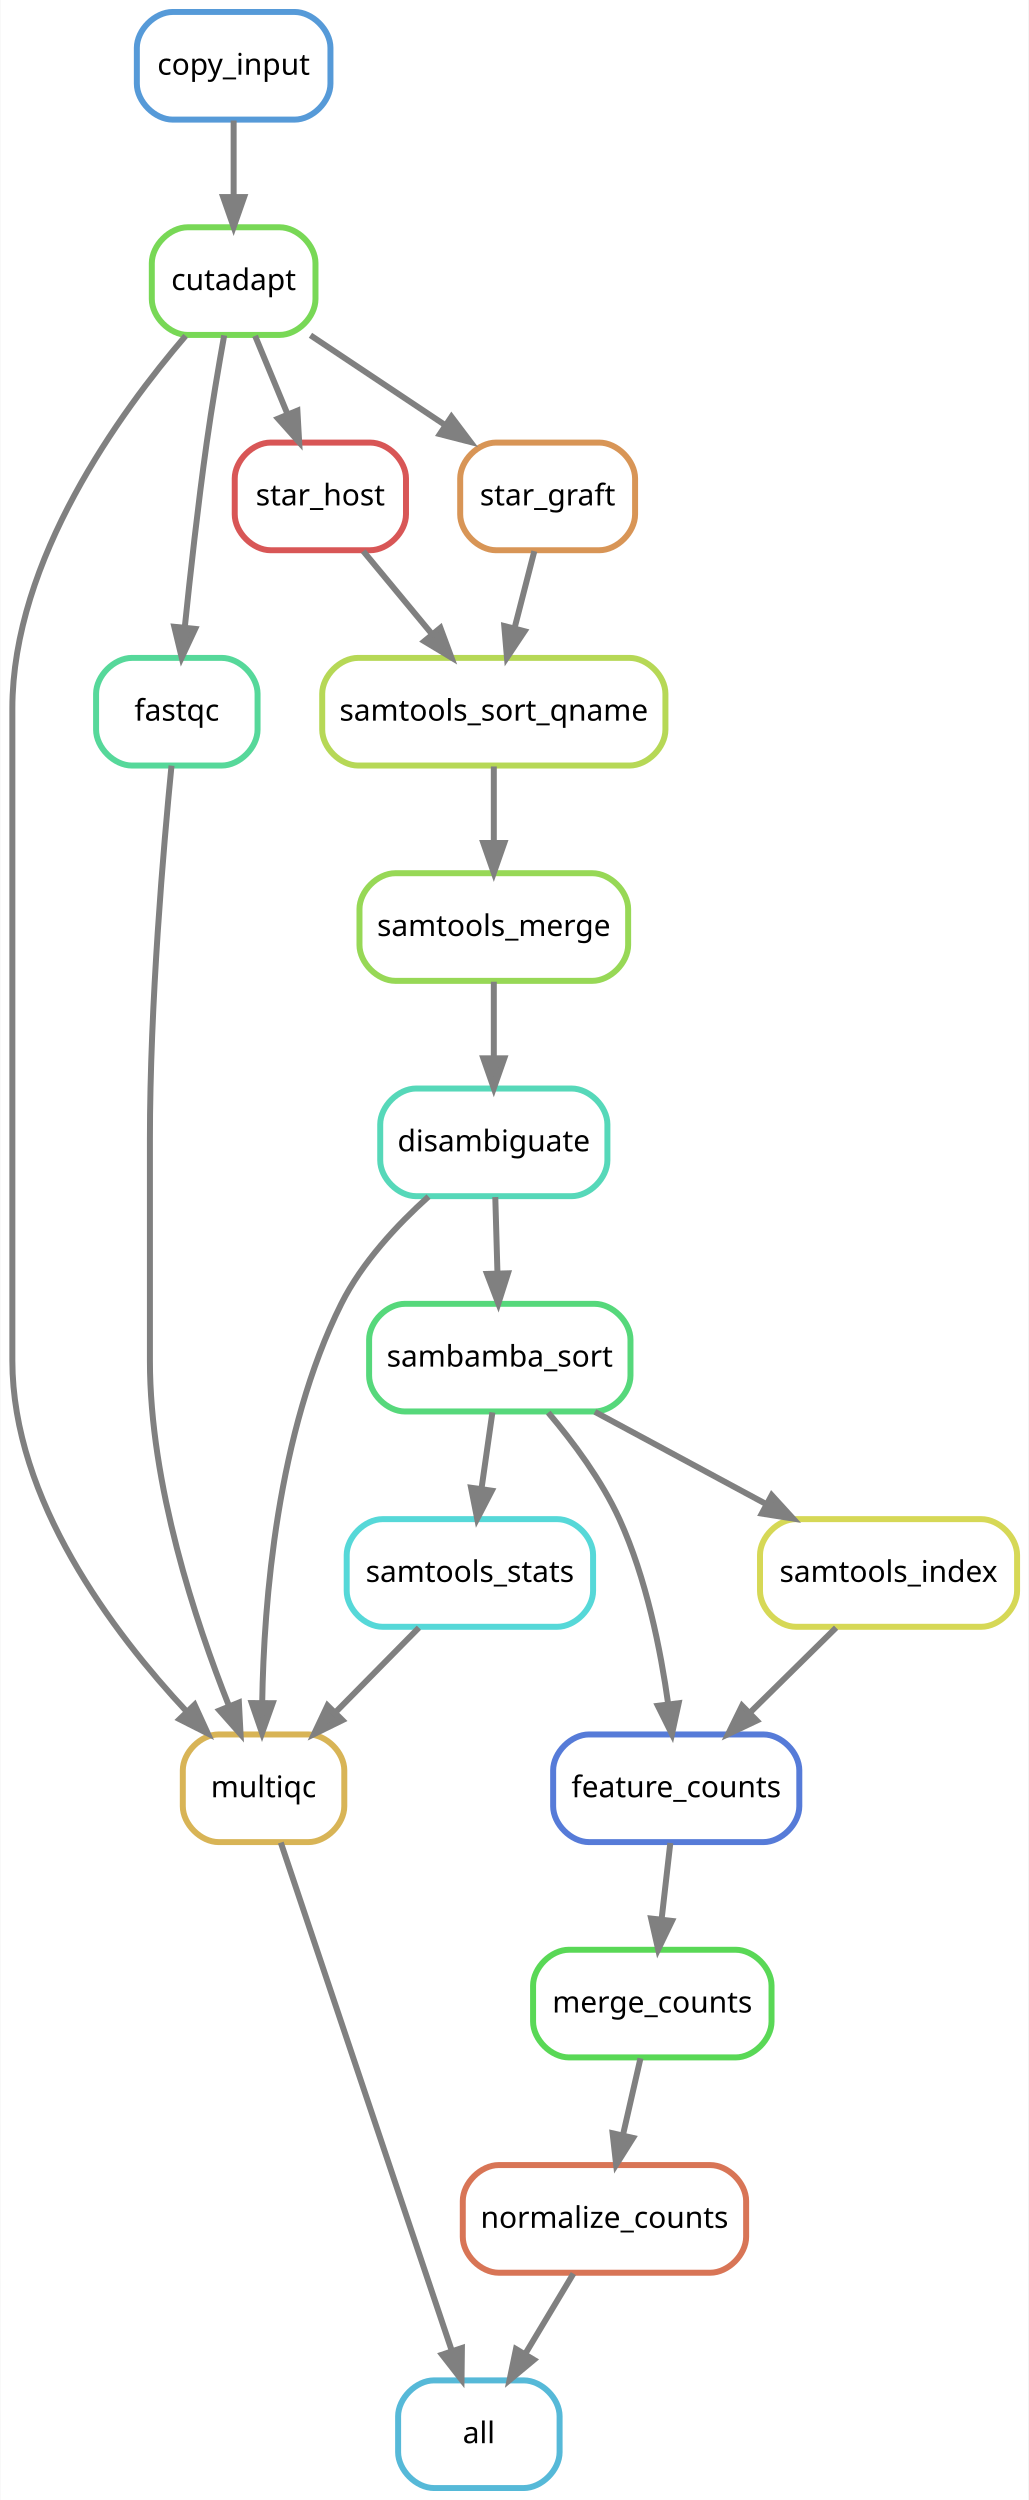
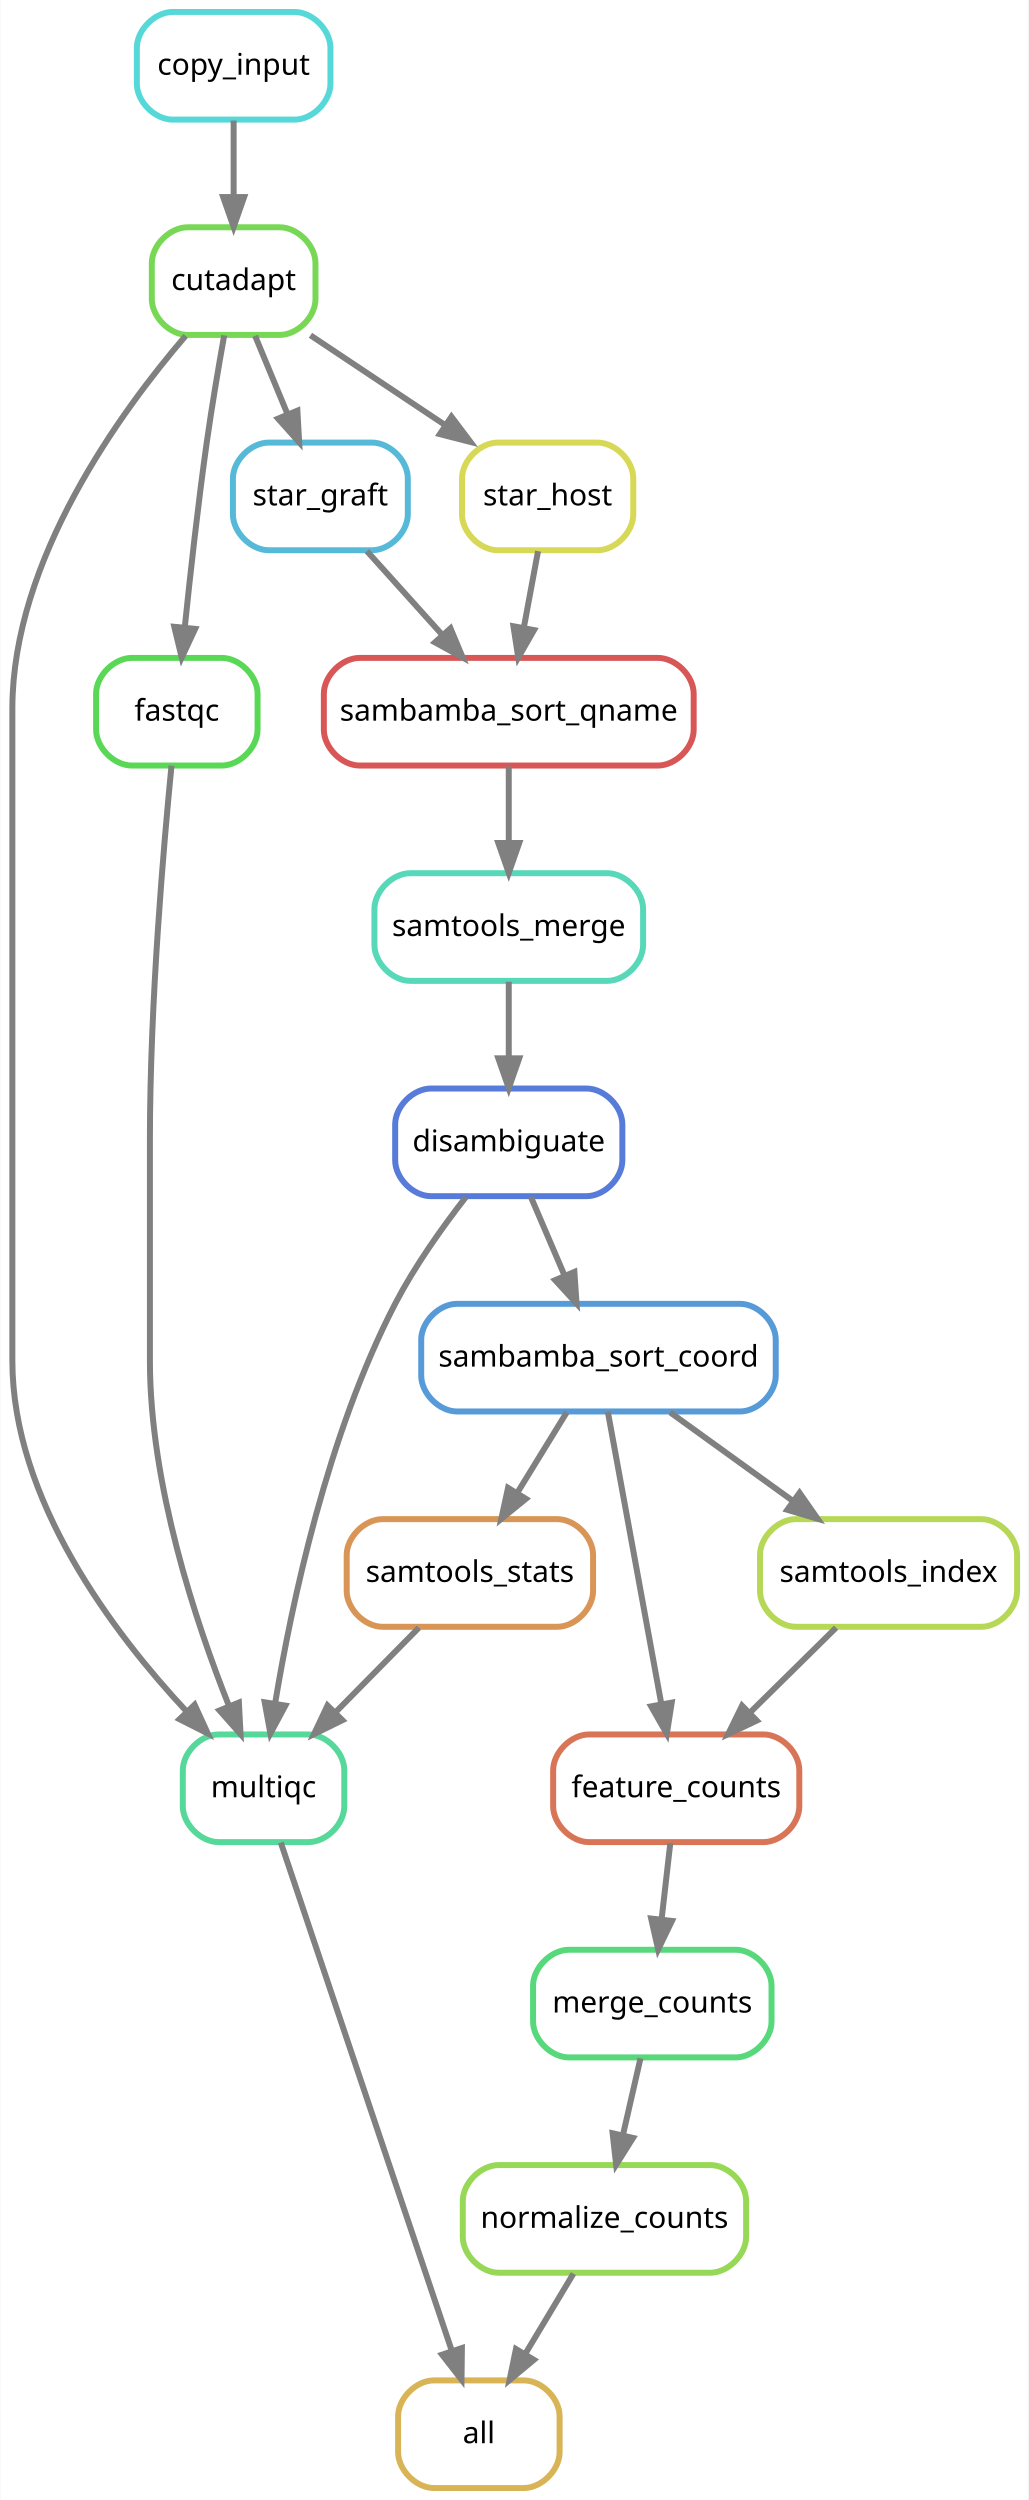
<svg xmlns="http://www.w3.org/2000/svg" width="344pt" height="836pt" viewBox="0.00 0.00 343.74 836.00">
  <g id="graph0" class="graph" transform="scale(1 1) rotate(0) translate(4 832)">
    <polygon fill="white" stroke="none" points="-4,4 -4,-832 339.741,-832 339.741,4 -4,4" />
    <g id="node1" class="node">
-       <path fill="none" stroke="#56b9d8" stroke-width="2" d="M171,-36C171,-36 141,-36 141,-36 135,-36 129,-30 129,-24 129,-24 129,-12 129,-12 129,-6 135,-0 141,-0 141,-0 171,-0 171,-0 177,-0 183,-6 183,-12 183,-12 183,-24 183,-24 183,-30 177,-36 171,-36" />
+       <path fill="none" stroke="#d8b456" stroke-width="2" d="M171,-36C171,-36 141,-36 141,-36 135,-36 129,-30 129,-24 129,-24 129,-12 129,-12 129,-6 135,-0 141,-0 141,-0 171,-0 171,-0 177,-0 183,-6 183,-12 183,-12 183,-24 183,-24 183,-30 177,-36 171,-36" />
      <text text-anchor="middle" x="156" y="-15" font-family="sans" font-size="10.00">all</text>
    </g>
    <g id="node2" class="node">
-       <path fill="none" stroke="#d8b456" stroke-width="2" d="M99,-252C99,-252 69,-252 69,-252 63,-252 57,-246 57,-240 57,-240 57,-228 57,-228 57,-222 63,-216 69,-216 69,-216 99,-216 99,-216 105,-216 111,-222 111,-228 111,-228 111,-240 111,-240 111,-246 105,-252 99,-252" />
+       <path fill="none" stroke="#97d856" stroke-width="2" d="M233.375,-108C233.375,-108 162.625,-108 162.625,-108 156.625,-108 150.625,-102 150.625,-96 150.625,-96 150.625,-84 150.625,-84 150.625,-78 156.625,-72 162.625,-72 162.625,-72 233.375,-72 233.375,-72 239.375,-72 245.375,-78 245.375,-84 245.375,-84 245.375,-96 245.375,-96 245.375,-102 239.375,-108 233.375,-108" />
+       <text text-anchor="middle" x="198" y="-87" font-family="sans" font-size="10.00">normalize_counts</text>
+     </g>
+     <g id="edge1" class="edge">
+       <path fill="none" stroke="grey" stroke-width="2" d="M187.618,-71.697C182.735,-63.559 176.813,-53.689 171.421,-44.701" />
+       <polygon fill="grey" stroke="grey" stroke-width="2" points="174.409,-42.879 166.263,-36.104 168.406,-46.48 174.409,-42.879" />
+     </g>
+     <g id="node3" class="node">
+       <path fill="none" stroke="#56d89a" stroke-width="2" d="M99,-252C99,-252 69,-252 69,-252 63,-252 57,-246 57,-240 57,-240 57,-228 57,-228 57,-222 63,-216 69,-216 69,-216 99,-216 99,-216 105,-216 111,-222 111,-228 111,-228 111,-240 111,-240 111,-246 105,-252 99,-252" />
      <text text-anchor="middle" x="84" y="-231" font-family="sans" font-size="10.00">multiqc</text>
    </g>
-     <g id="edge1" class="edge">
+     <g id="edge2" class="edge">
      <path fill="none" stroke="grey" stroke-width="2" d="M89.77,-215.849C102.278,-178.675 131.965,-90.439 146.976,-45.82" />
      <polygon fill="grey" stroke="grey" stroke-width="2" points="150.331,-46.827 150.202,-36.233 143.696,-44.594 150.331,-46.827" />
    </g>
-     <g id="node3" class="node">
-       <path fill="none" stroke="#d87556" stroke-width="2" d="M233.375,-108C233.375,-108 162.625,-108 162.625,-108 156.625,-108 150.625,-102 150.625,-96 150.625,-96 150.625,-84 150.625,-84 150.625,-78 156.625,-72 162.625,-72 162.625,-72 233.375,-72 233.375,-72 239.375,-72 245.375,-78 245.375,-84 245.375,-84 245.375,-96 245.375,-96 245.375,-102 239.375,-108 233.375,-108" />
-       <text text-anchor="middle" x="198" y="-87" font-family="sans" font-size="10.00">normalize_counts</text>
+     <g id="node4" class="node">
+       <path fill="none" stroke="#56d87b" stroke-width="2" d="M241.87,-180C241.87,-180 186.13,-180 186.13,-180 180.13,-180 174.13,-174 174.13,-168 174.13,-168 174.13,-156 174.13,-156 174.13,-150 180.13,-144 186.13,-144 186.13,-144 241.87,-144 241.87,-144 247.87,-144 253.87,-150 253.87,-156 253.87,-156 253.87,-168 253.87,-168 253.87,-174 247.87,-180 241.87,-180" />
+       <text text-anchor="middle" x="214" y="-159" font-family="sans" font-size="10.00">merge_counts</text>
    </g>
-     <g id="edge2" class="edge">
-       <path fill="none" stroke="grey" stroke-width="2" d="M187.618,-71.697C182.735,-63.559 176.813,-53.689 171.421,-44.701" />
-       <polygon fill="grey" stroke="grey" stroke-width="2" points="174.409,-42.879 166.263,-36.104 168.406,-46.48 174.409,-42.879" />
+     <g id="edge3" class="edge">
+       <path fill="none" stroke="grey" stroke-width="2" d="M210.045,-143.697C208.282,-135.983 206.163,-126.712 204.197,-118.112" />
+       <polygon fill="grey" stroke="grey" stroke-width="2" points="207.55,-117.073 201.91,-108.104 200.726,-118.633 207.55,-117.073" />
    </g>
-     <g id="node4" class="node">
-       <path fill="none" stroke="#56d89a" stroke-width="2" d="M70,-612C70,-612 40,-612 40,-612 34,-612 28,-606 28,-600 28,-600 28,-588 28,-588 28,-582 34,-576 40,-576 40,-576 70,-576 70,-576 76,-576 82,-582 82,-588 82,-588 82,-600 82,-600 82,-606 76,-612 70,-612" />
+     <g id="node5" class="node">
+       <path fill="none" stroke="#59d856" stroke-width="2" d="M70,-612C70,-612 40,-612 40,-612 34,-612 28,-606 28,-600 28,-600 28,-588 28,-588 28,-582 34,-576 40,-576 40,-576 70,-576 70,-576 76,-576 82,-582 82,-588 82,-588 82,-600 82,-600 82,-606 76,-612 70,-612" />
      <text text-anchor="middle" x="55" y="-591" font-family="sans" font-size="10.00">fastqc</text>
    </g>
-     <g id="edge3" class="edge">
+     <g id="edge5" class="edge">
      <path fill="none" stroke="grey" stroke-width="2" d="M53.222,-575.973C50.599,-549.343 46,-496.205 46,-451 46,-451 46,-451 46,-377 46,-335.633 61.235,-289.722 72.412,-261.605" />
      <polygon fill="grey" stroke="grey" stroke-width="2" points="75.756,-262.673 76.31,-252.093 69.279,-260.019 75.756,-262.673" />
    </g>
-     <g id="node5" class="node">
+     <g id="node6" class="node">
      <path fill="none" stroke="#78d856" stroke-width="2" d="M89.365,-756C89.365,-756 58.635,-756 58.635,-756 52.635,-756 46.635,-750 46.635,-744 46.635,-744 46.635,-732 46.635,-732 46.635,-726 52.635,-720 58.635,-720 58.635,-720 89.365,-720 89.365,-720 95.365,-720 101.365,-726 101.365,-732 101.365,-732 101.365,-744 101.365,-744 101.365,-750 95.365,-756 89.365,-756" />
      <text text-anchor="middle" x="74" y="-735" font-family="sans" font-size="10.00">cutadapt</text>
    </g>
-     <g id="edge5" class="edge">
+     <g id="edge4" class="edge">
      <path fill="none" stroke="grey" stroke-width="2" d="M57.943,-719.694C36.179,-694.359 0,-644.761 0,-595 0,-595 0,-595 0,-377 0,-330.596 33.641,-286.055 58.344,-259.604" />
      <polygon fill="grey" stroke="grey" stroke-width="2" points="60.946,-261.948 65.358,-252.315 55.902,-257.094 60.946,-261.948" />
    </g>
-     <g id="edge8" class="edge">
+     <g id="edge9" class="edge">
      <path fill="none" stroke="grey" stroke-width="2" d="M70.836,-719.852C68.988,-709.494 66.694,-696.014 65,-684 62.088,-663.345 59.482,-639.896 57.661,-622.255" />
      <polygon fill="grey" stroke="grey" stroke-width="2" points="61.122,-621.695 56.633,-612.098 54.158,-622.4 61.122,-621.695" />
    </g>
    <g id="node15" class="node">
-       <path fill="none" stroke="#d85656" stroke-width="2" d="M119.633,-684C119.633,-684 86.367,-684 86.367,-684 80.367,-684 74.367,-678 74.367,-672 74.367,-672 74.367,-660 74.367,-660 74.367,-654 80.367,-648 86.367,-648 86.367,-648 119.633,-648 119.633,-648 125.633,-648 131.633,-654 131.633,-660 131.633,-660 131.633,-672 131.633,-672 131.633,-678 125.633,-684 119.633,-684" />
-       <text text-anchor="middle" x="103" y="-663" font-family="sans" font-size="10.00">star_host</text>
+       <path fill="none" stroke="#56b9d8" stroke-width="2" d="M120.242,-684C120.242,-684 85.758,-684 85.758,-684 79.758,-684 73.758,-678 73.758,-672 73.758,-672 73.758,-660 73.758,-660 73.758,-654 79.758,-648 85.758,-648 85.758,-648 120.242,-648 120.242,-648 126.242,-648 132.242,-654 132.242,-660 132.242,-660 132.242,-672 132.242,-672 132.242,-678 126.242,-684 120.242,-684" />
+       <text text-anchor="middle" x="103" y="-663" font-family="sans" font-size="10.00">star_graft</text>
    </g>
    <g id="edge20" class="edge">
      <path fill="none" stroke="grey" stroke-width="2" d="M81.168,-719.697C84.434,-711.813 88.374,-702.304 92.002,-693.546" />
      <polygon fill="grey" stroke="grey" stroke-width="2" points="95.32,-694.683 95.914,-684.104 88.853,-692.003 95.32,-694.683" />
    </g>
    <g id="node16" class="node">
-       <path fill="none" stroke="#d89556" stroke-width="2" d="M196.242,-684C196.242,-684 161.758,-684 161.758,-684 155.758,-684 149.758,-678 149.758,-672 149.758,-672 149.758,-660 149.758,-660 149.758,-654 155.758,-648 161.758,-648 161.758,-648 196.242,-648 196.242,-648 202.242,-648 208.242,-654 208.242,-660 208.242,-660 208.242,-672 208.242,-672 208.242,-678 202.242,-684 196.242,-684" />
-       <text text-anchor="middle" x="179" y="-663" font-family="sans" font-size="10.00">star_graft</text>
+       <path fill="none" stroke="#d6d856" stroke-width="2" d="M195.633,-684C195.633,-684 162.367,-684 162.367,-684 156.367,-684 150.367,-678 150.367,-672 150.367,-672 150.367,-660 150.367,-660 150.367,-654 156.367,-648 162.367,-648 162.367,-648 195.633,-648 195.633,-648 201.633,-648 207.633,-654 207.633,-660 207.633,-660 207.633,-672 207.633,-672 207.633,-678 201.633,-684 195.633,-684" />
+       <text text-anchor="middle" x="179" y="-663" font-family="sans" font-size="10.00">star_host</text>
    </g>
    <g id="edge21" class="edge">
      <path fill="none" stroke="grey" stroke-width="2" d="M99.686,-719.876C113.288,-710.808 130.172,-699.552 144.861,-689.759" />
      <polygon fill="grey" stroke="grey" stroke-width="2" points="146.836,-692.649 153.215,-684.19 142.953,-686.825 146.836,-692.649" />
    </g>
-     <g id="node6" class="node">
-       <path fill="none" stroke="#56d8b9" stroke-width="2" d="M186.984,-468C186.984,-468 135.016,-468 135.016,-468 129.016,-468 123.016,-462 123.016,-456 123.016,-456 123.016,-444 123.016,-444 123.016,-438 129.016,-432 135.016,-432 135.016,-432 186.984,-432 186.984,-432 192.984,-432 198.984,-438 198.984,-444 198.984,-444 198.984,-456 198.984,-456 198.984,-462 192.984,-468 186.984,-468" />
-       <text text-anchor="middle" x="161" y="-447" font-family="sans" font-size="10.00">disambiguate</text>
-     </g>
-     <g id="edge4" class="edge">
-       <path fill="none" stroke="grey" stroke-width="2" d="M139.169,-431.861C128.674,-422.42 116.903,-409.823 110,-396 88.521,-352.987 84.097,-296.2 83.553,-262.837" />
-       <polygon fill="grey" stroke="grey" stroke-width="2" points="87.051,-262.455 83.498,-252.474 80.051,-262.492 87.051,-262.455" />
-     </g>
-     <g id="node11" class="node">
-       <path fill="none" stroke="#56d87b" stroke-width="2" d="M194.7,-396C194.7,-396 131.3,-396 131.3,-396 125.3,-396 119.3,-390 119.3,-384 119.3,-384 119.3,-372 119.3,-372 119.3,-366 125.3,-360 131.3,-360 131.3,-360 194.7,-360 194.7,-360 200.7,-360 206.7,-366 206.7,-372 206.7,-372 206.7,-384 206.7,-384 206.7,-390 200.7,-396 194.7,-396" />
-       <text text-anchor="middle" x="163" y="-375" font-family="sans" font-size="10.00">sambamba_sort</text>
-     </g>
-     <g id="edge14" class="edge">
-       <path fill="none" stroke="grey" stroke-width="2" d="M161.494,-431.697C161.715,-423.983 161.98,-414.712 162.225,-406.112" />
-       <polygon fill="grey" stroke="grey" stroke-width="2" points="165.724,-406.2 162.511,-396.104 158.727,-406 165.724,-406.2" />
-     </g>
    <g id="node7" class="node">
-       <path fill="none" stroke="#56d8d8" stroke-width="2" d="M182.195,-324C182.195,-324 123.805,-324 123.805,-324 117.805,-324 111.805,-318 111.805,-312 111.805,-312 111.805,-300 111.805,-300 111.805,-294 117.805,-288 123.805,-288 123.805,-288 182.195,-288 182.195,-288 188.195,-288 194.195,-294 194.195,-300 194.195,-300 194.195,-312 194.195,-312 194.195,-318 188.195,-324 182.195,-324" />
+       <path fill="none" stroke="#d89556" stroke-width="2" d="M182.195,-324C182.195,-324 123.805,-324 123.805,-324 117.805,-324 111.805,-318 111.805,-312 111.805,-312 111.805,-300 111.805,-300 111.805,-294 117.805,-288 123.805,-288 123.805,-288 182.195,-288 182.195,-288 188.195,-288 194.195,-294 194.195,-300 194.195,-300 194.195,-312 194.195,-312 194.195,-318 188.195,-324 182.195,-324" />
      <text text-anchor="middle" x="153" y="-303" font-family="sans" font-size="10.00">samtools_stats</text>
    </g>
-     <g id="edge6" class="edge">
+     <g id="edge7" class="edge">
      <path fill="none" stroke="grey" stroke-width="2" d="M135.944,-287.697C127.505,-279.135 117.175,-268.656 107.957,-259.304" />
      <polygon fill="grey" stroke="grey" stroke-width="2" points="110.373,-256.769 100.86,-252.104 105.387,-261.683 110.373,-256.769" />
    </g>
    <g id="node8" class="node">
-       <path fill="none" stroke="#59d856" stroke-width="2" d="M241.87,-180C241.87,-180 186.13,-180 186.13,-180 180.13,-180 174.13,-174 174.13,-168 174.13,-168 174.13,-156 174.13,-156 174.13,-150 180.13,-144 186.13,-144 186.13,-144 241.87,-144 241.87,-144 247.87,-144 253.87,-150 253.87,-156 253.87,-156 253.87,-168 253.87,-168 253.87,-174 247.87,-180 241.87,-180" />
-       <text text-anchor="middle" x="214" y="-159" font-family="sans" font-size="10.00">merge_counts</text>
+       <path fill="none" stroke="#567bd8" stroke-width="2" d="M191.984,-468C191.984,-468 140.016,-468 140.016,-468 134.016,-468 128.016,-462 128.016,-456 128.016,-456 128.016,-444 128.016,-444 128.016,-438 134.016,-432 140.016,-432 140.016,-432 191.984,-432 191.984,-432 197.984,-432 203.984,-438 203.984,-444 203.984,-444 203.984,-456 203.984,-456 203.984,-462 197.984,-468 191.984,-468" />
+       <text text-anchor="middle" x="166" y="-447" font-family="sans" font-size="10.00">disambiguate</text>
    </g>
-     <g id="edge7" class="edge">
-       <path fill="none" stroke="grey" stroke-width="2" d="M210.045,-143.697C208.282,-135.983 206.163,-126.712 204.197,-118.112" />
-       <polygon fill="grey" stroke="grey" stroke-width="2" points="207.55,-117.073 201.91,-108.104 200.726,-118.633 207.55,-117.073" />
+     <g id="edge6" class="edge">
+       <path fill="none" stroke="grey" stroke-width="2" d="M151.633,-431.678C143.872,-421.703 134.564,-408.666 128,-396 105.361,-352.314 93.397,-295.747 87.906,-262.608" />
+       <polygon fill="grey" stroke="grey" stroke-width="2" points="91.299,-261.654 86.286,-252.32 84.384,-262.742 91.299,-261.654" />
+     </g>
+     <g id="node11" class="node">
+       <path fill="none" stroke="#569ad8" stroke-width="2" d="M243.276,-396C243.276,-396 148.724,-396 148.724,-396 142.724,-396 136.724,-390 136.724,-384 136.724,-384 136.724,-372 136.724,-372 136.724,-366 142.724,-360 148.724,-360 148.724,-360 243.276,-360 243.276,-360 249.276,-360 255.276,-366 255.276,-372 255.276,-372 255.276,-384 255.276,-384 255.276,-390 249.276,-396 243.276,-396" />
+       <text text-anchor="middle" x="196" y="-375" font-family="sans" font-size="10.00">sambamba_sort_coord</text>
+     </g>
+     <g id="edge15" class="edge">
+       <path fill="none" stroke="grey" stroke-width="2" d="M173.416,-431.697C176.794,-423.813 180.87,-414.304 184.623,-405.546" />
+       <polygon fill="grey" stroke="grey" stroke-width="2" points="187.947,-406.675 188.67,-396.104 181.513,-403.917 187.947,-406.675" />
    </g>
    <g id="node9" class="node">
-       <path fill="none" stroke="#569ad8" stroke-width="2" d="M94.37,-828C94.37,-828 53.63,-828 53.63,-828 47.63,-828 41.63,-822 41.63,-816 41.63,-816 41.63,-804 41.63,-804 41.63,-798 47.63,-792 53.63,-792 53.63,-792 94.37,-792 94.37,-792 100.37,-792 106.37,-798 106.37,-804 106.37,-804 106.37,-816 106.37,-816 106.37,-822 100.37,-828 94.37,-828" />
+       <path fill="none" stroke="#d87556" stroke-width="2" d="M251.157,-252C251.157,-252 192.843,-252 192.843,-252 186.843,-252 180.843,-246 180.843,-240 180.843,-240 180.843,-228 180.843,-228 180.843,-222 186.843,-216 192.843,-216 192.843,-216 251.157,-216 251.157,-216 257.157,-216 263.157,-222 263.157,-228 263.157,-228 263.157,-240 263.157,-240 263.157,-246 257.157,-252 251.157,-252" />
+       <text text-anchor="middle" x="222" y="-231" font-family="sans" font-size="10.00">feature_counts</text>
+     </g>
+     <g id="edge8" class="edge">
+       <path fill="none" stroke="grey" stroke-width="2" d="M220.022,-215.697C219.141,-207.983 218.081,-198.712 217.099,-190.112" />
+       <polygon fill="grey" stroke="grey" stroke-width="2" points="220.568,-189.642 215.955,-180.104 213.613,-190.437 220.568,-189.642" />
+     </g>
+     <g id="node10" class="node">
+       <path fill="none" stroke="#56d8d8" stroke-width="2" d="M94.37,-828C94.37,-828 53.63,-828 53.63,-828 47.63,-828 41.63,-822 41.63,-816 41.63,-816 41.63,-804 41.63,-804 41.63,-798 47.63,-792 53.63,-792 53.63,-792 94.37,-792 94.37,-792 100.37,-792 106.37,-798 106.37,-804 106.37,-804 106.37,-816 106.37,-816 106.37,-822 100.37,-828 94.37,-828" />
      <text text-anchor="middle" x="74" y="-807" font-family="sans" font-size="10.00">copy_input</text>
    </g>
-     <g id="edge9" class="edge">
+     <g id="edge10" class="edge">
      <path fill="none" stroke="grey" stroke-width="2" d="M74,-791.697C74,-783.983 74,-774.712 74,-766.112" />
      <polygon fill="grey" stroke="grey" stroke-width="2" points="77.5,-766.104 74,-756.104 70.5,-766.104 77.5,-766.104" />
    </g>
-     <g id="node10" class="node">
-       <path fill="none" stroke="#97d856" stroke-width="2" d="M193.921,-540C193.921,-540 128.079,-540 128.079,-540 122.079,-540 116.079,-534 116.079,-528 116.079,-528 116.079,-516 116.079,-516 116.079,-510 122.079,-504 128.079,-504 128.079,-504 193.921,-504 193.921,-504 199.921,-504 205.921,-510 205.921,-516 205.921,-516 205.921,-528 205.921,-528 205.921,-534 199.921,-540 193.921,-540" />
-       <text text-anchor="middle" x="161" y="-519" font-family="sans" font-size="10.00">samtools_merge</text>
+     <g id="edge11" class="edge">
+       <path fill="none" stroke="grey" stroke-width="2" d="M185.371,-359.697C180.372,-351.559 174.309,-341.689 168.788,-332.701" />
+       <polygon fill="grey" stroke="grey" stroke-width="2" points="171.723,-330.793 163.507,-324.104 165.759,-334.457 171.723,-330.793" />
    </g>
-     <g id="edge10" class="edge">
-       <path fill="none" stroke="grey" stroke-width="2" d="M161,-503.697C161,-495.983 161,-486.712 161,-478.112" />
-       <polygon fill="grey" stroke="grey" stroke-width="2" points="164.5,-478.104 161,-468.104 157.5,-478.104 164.5,-478.104" />
+     <g id="edge13" class="edge">
+       <path fill="none" stroke="grey" stroke-width="2" d="M199.136,-359.871C203.567,-335.67 211.708,-291.211 216.984,-262.393" />
+       <polygon fill="grey" stroke="grey" stroke-width="2" points="220.494,-262.656 218.853,-252.189 213.609,-261.395 220.494,-262.656" />
    </g>
-     <g id="edge11" class="edge">
-       <path fill="none" stroke="grey" stroke-width="2" d="M160.528,-359.697C159.426,-351.983 158.102,-342.712 156.873,-334.112" />
-       <polygon fill="grey" stroke="grey" stroke-width="2" points="160.323,-333.509 155.443,-324.104 153.393,-334.499 160.323,-333.509" />
+     <g id="node13" class="node">
+       <path fill="none" stroke="#b6d856" stroke-width="2" d="M323.984,-324C323.984,-324 262.016,-324 262.016,-324 256.016,-324 250.016,-318 250.016,-312 250.016,-312 250.016,-300 250.016,-300 250.016,-294 256.016,-288 262.016,-288 262.016,-288 323.984,-288 323.984,-288 329.984,-288 335.984,-294 335.984,-300 335.984,-300 335.984,-312 335.984,-312 335.984,-318 329.984,-324 323.984,-324" />
+       <text text-anchor="middle" x="293" y="-303" font-family="sans" font-size="10.00">samtools_index</text>
+     </g>
+     <g id="edge17" class="edge">
+       <path fill="none" stroke="grey" stroke-width="2" d="M219.978,-359.697C232.311,-350.796 247.516,-339.823 260.853,-330.199" />
+       <polygon fill="grey" stroke="grey" stroke-width="2" points="263.237,-332.794 269.298,-324.104 259.141,-327.118 263.237,-332.794" />
    </g>
    <g id="node12" class="node">
-       <path fill="none" stroke="#567bd8" stroke-width="2" d="M251.157,-252C251.157,-252 192.843,-252 192.843,-252 186.843,-252 180.843,-246 180.843,-240 180.843,-240 180.843,-228 180.843,-228 180.843,-222 186.843,-216 192.843,-216 192.843,-216 251.157,-216 251.157,-216 257.157,-216 263.157,-222 263.157,-228 263.157,-228 263.157,-240 263.157,-240 263.157,-246 257.157,-252 251.157,-252" />
-       <text text-anchor="middle" x="222" y="-231" font-family="sans" font-size="10.00">feature_counts</text>
-     </g>
-     <g id="edge15" class="edge">
-       <path fill="none" stroke="grey" stroke-width="2" d="M179.201,-359.629C187.491,-349.844 197.062,-337.003 203,-324 211.998,-304.297 216.808,-280.173 219.335,-262.014" />
-       <polygon fill="grey" stroke="grey" stroke-width="2" points="222.808,-262.446 220.573,-252.09 215.862,-261.579 222.808,-262.446" />
-     </g>
-     <g id="node14" class="node">
-       <path fill="none" stroke="#d6d856" stroke-width="2" d="M323.984,-324C323.984,-324 262.016,-324 262.016,-324 256.016,-324 250.016,-318 250.016,-312 250.016,-312 250.016,-300 250.016,-300 250.016,-294 256.016,-288 262.016,-288 262.016,-288 323.984,-288 323.984,-288 329.984,-288 335.984,-294 335.984,-300 335.984,-300 335.984,-312 335.984,-312 335.984,-318 329.984,-324 323.984,-324" />
-       <text text-anchor="middle" x="293" y="-303" font-family="sans" font-size="10.00">samtools_index</text>
-     </g>
-     <g id="edge19" class="edge">
-       <path fill="none" stroke="grey" stroke-width="2" d="M194.802,-359.876C212.114,-350.554 233.721,-338.919 252.256,-328.939" />
-       <polygon fill="grey" stroke="grey" stroke-width="2" points="253.931,-332.012 261.076,-324.19 250.612,-325.849 253.931,-332.012" />
+       <path fill="none" stroke="#56d8b9" stroke-width="2" d="M198.921,-540C198.921,-540 133.079,-540 133.079,-540 127.079,-540 121.079,-534 121.079,-528 121.079,-528 121.079,-516 121.079,-516 121.079,-510 127.079,-504 133.079,-504 133.079,-504 198.921,-504 198.921,-504 204.921,-504 210.921,-510 210.921,-516 210.921,-516 210.921,-528 210.921,-528 210.921,-534 204.921,-540 198.921,-540" />
+       <text text-anchor="middle" x="166" y="-519" font-family="sans" font-size="10.00">samtools_merge</text>
    </g>
    <g id="edge12" class="edge">
-       <path fill="none" stroke="grey" stroke-width="2" d="M220.022,-215.697C219.141,-207.983 218.081,-198.712 217.099,-190.112" />
-       <polygon fill="grey" stroke="grey" stroke-width="2" points="220.568,-189.642 215.955,-180.104 213.613,-190.437 220.568,-189.642" />
+       <path fill="none" stroke="grey" stroke-width="2" d="M166,-503.697C166,-495.983 166,-486.712 166,-478.112" />
+       <polygon fill="grey" stroke="grey" stroke-width="2" points="169.5,-478.104 166,-468.104 162.5,-478.104 169.5,-478.104" />
    </g>
-     <g id="node13" class="node">
-       <path fill="none" stroke="#b6d856" stroke-width="2" d="M206.384,-612C206.384,-612 115.616,-612 115.616,-612 109.616,-612 103.616,-606 103.616,-600 103.616,-600 103.616,-588 103.616,-588 103.616,-582 109.616,-576 115.616,-576 115.616,-576 206.384,-576 206.384,-576 212.384,-576 218.384,-582 218.384,-588 218.384,-588 218.384,-600 218.384,-600 218.384,-606 212.384,-612 206.384,-612" />
-       <text text-anchor="middle" x="161" y="-591" font-family="sans" font-size="10.00">samtools_sort_qname</text>
-     </g>
-     <g id="edge13" class="edge">
-       <path fill="none" stroke="grey" stroke-width="2" d="M161,-575.697C161,-567.983 161,-558.712 161,-550.112" />
-       <polygon fill="grey" stroke="grey" stroke-width="2" points="164.5,-550.104 161,-540.104 157.5,-550.104 164.5,-550.104" />
-     </g>
-     <g id="edge16" class="edge">
+     <g id="edge14" class="edge">
      <path fill="none" stroke="grey" stroke-width="2" d="M275.449,-287.697C266.766,-279.135 256.137,-268.656 246.652,-259.304" />
      <polygon fill="grey" stroke="grey" stroke-width="2" points="248.927,-256.633 239.349,-252.104 244.012,-261.617 248.927,-256.633" />
    </g>
-     <g id="edge17" class="edge">
-       <path fill="none" stroke="grey" stroke-width="2" d="M117.337,-647.697C124.291,-639.305 132.77,-629.07 140.401,-619.861" />
-       <polygon fill="grey" stroke="grey" stroke-width="2" points="143.143,-622.038 146.828,-612.104 137.753,-617.571 143.143,-622.038" />
+     <g id="node14" class="node">
+       <path fill="none" stroke="#d85656" stroke-width="2" d="M215.837,-612C215.837,-612 116.163,-612 116.163,-612 110.163,-612 104.163,-606 104.163,-600 104.163,-600 104.163,-588 104.163,-588 104.163,-582 110.163,-576 116.163,-576 116.163,-576 215.837,-576 215.837,-576 221.837,-576 227.837,-582 227.837,-588 227.837,-588 227.837,-600 227.837,-600 227.837,-606 221.837,-612 215.837,-612" />
+       <text text-anchor="middle" x="166" y="-591" font-family="sans" font-size="10.00">sambamba_sort_qname</text>
+     </g>
+     <g id="edge16" class="edge">
+       <path fill="none" stroke="grey" stroke-width="2" d="M166,-575.697C166,-567.983 166,-558.712 166,-550.112" />
+       <polygon fill="grey" stroke="grey" stroke-width="2" points="169.5,-550.104 166,-540.104 162.5,-550.104 169.5,-550.104" />
    </g>
    <g id="edge18" class="edge">
-       <path fill="none" stroke="grey" stroke-width="2" d="M174.551,-647.697C172.545,-639.898 170.131,-630.509 167.899,-621.829" />
-       <polygon fill="grey" stroke="grey" stroke-width="2" points="171.278,-620.918 165.398,-612.104 164.499,-622.661 171.278,-620.918" />
+       <path fill="none" stroke="grey" stroke-width="2" d="M118.573,-647.697C126.202,-639.22 135.523,-628.864 143.876,-619.583" />
+       <polygon fill="grey" stroke="grey" stroke-width="2" points="146.518,-621.879 150.606,-612.104 141.315,-617.196 146.518,-621.879" />
+     </g>
+     <g id="edge19" class="edge">
+       <path fill="none" stroke="grey" stroke-width="2" d="M175.787,-647.697C174.354,-639.983 172.632,-630.712 171.035,-622.112" />
+       <polygon fill="grey" stroke="grey" stroke-width="2" points="174.444,-621.297 169.177,-612.104 167.561,-622.575 174.444,-621.297" />
    </g>
  </g>
</svg>
